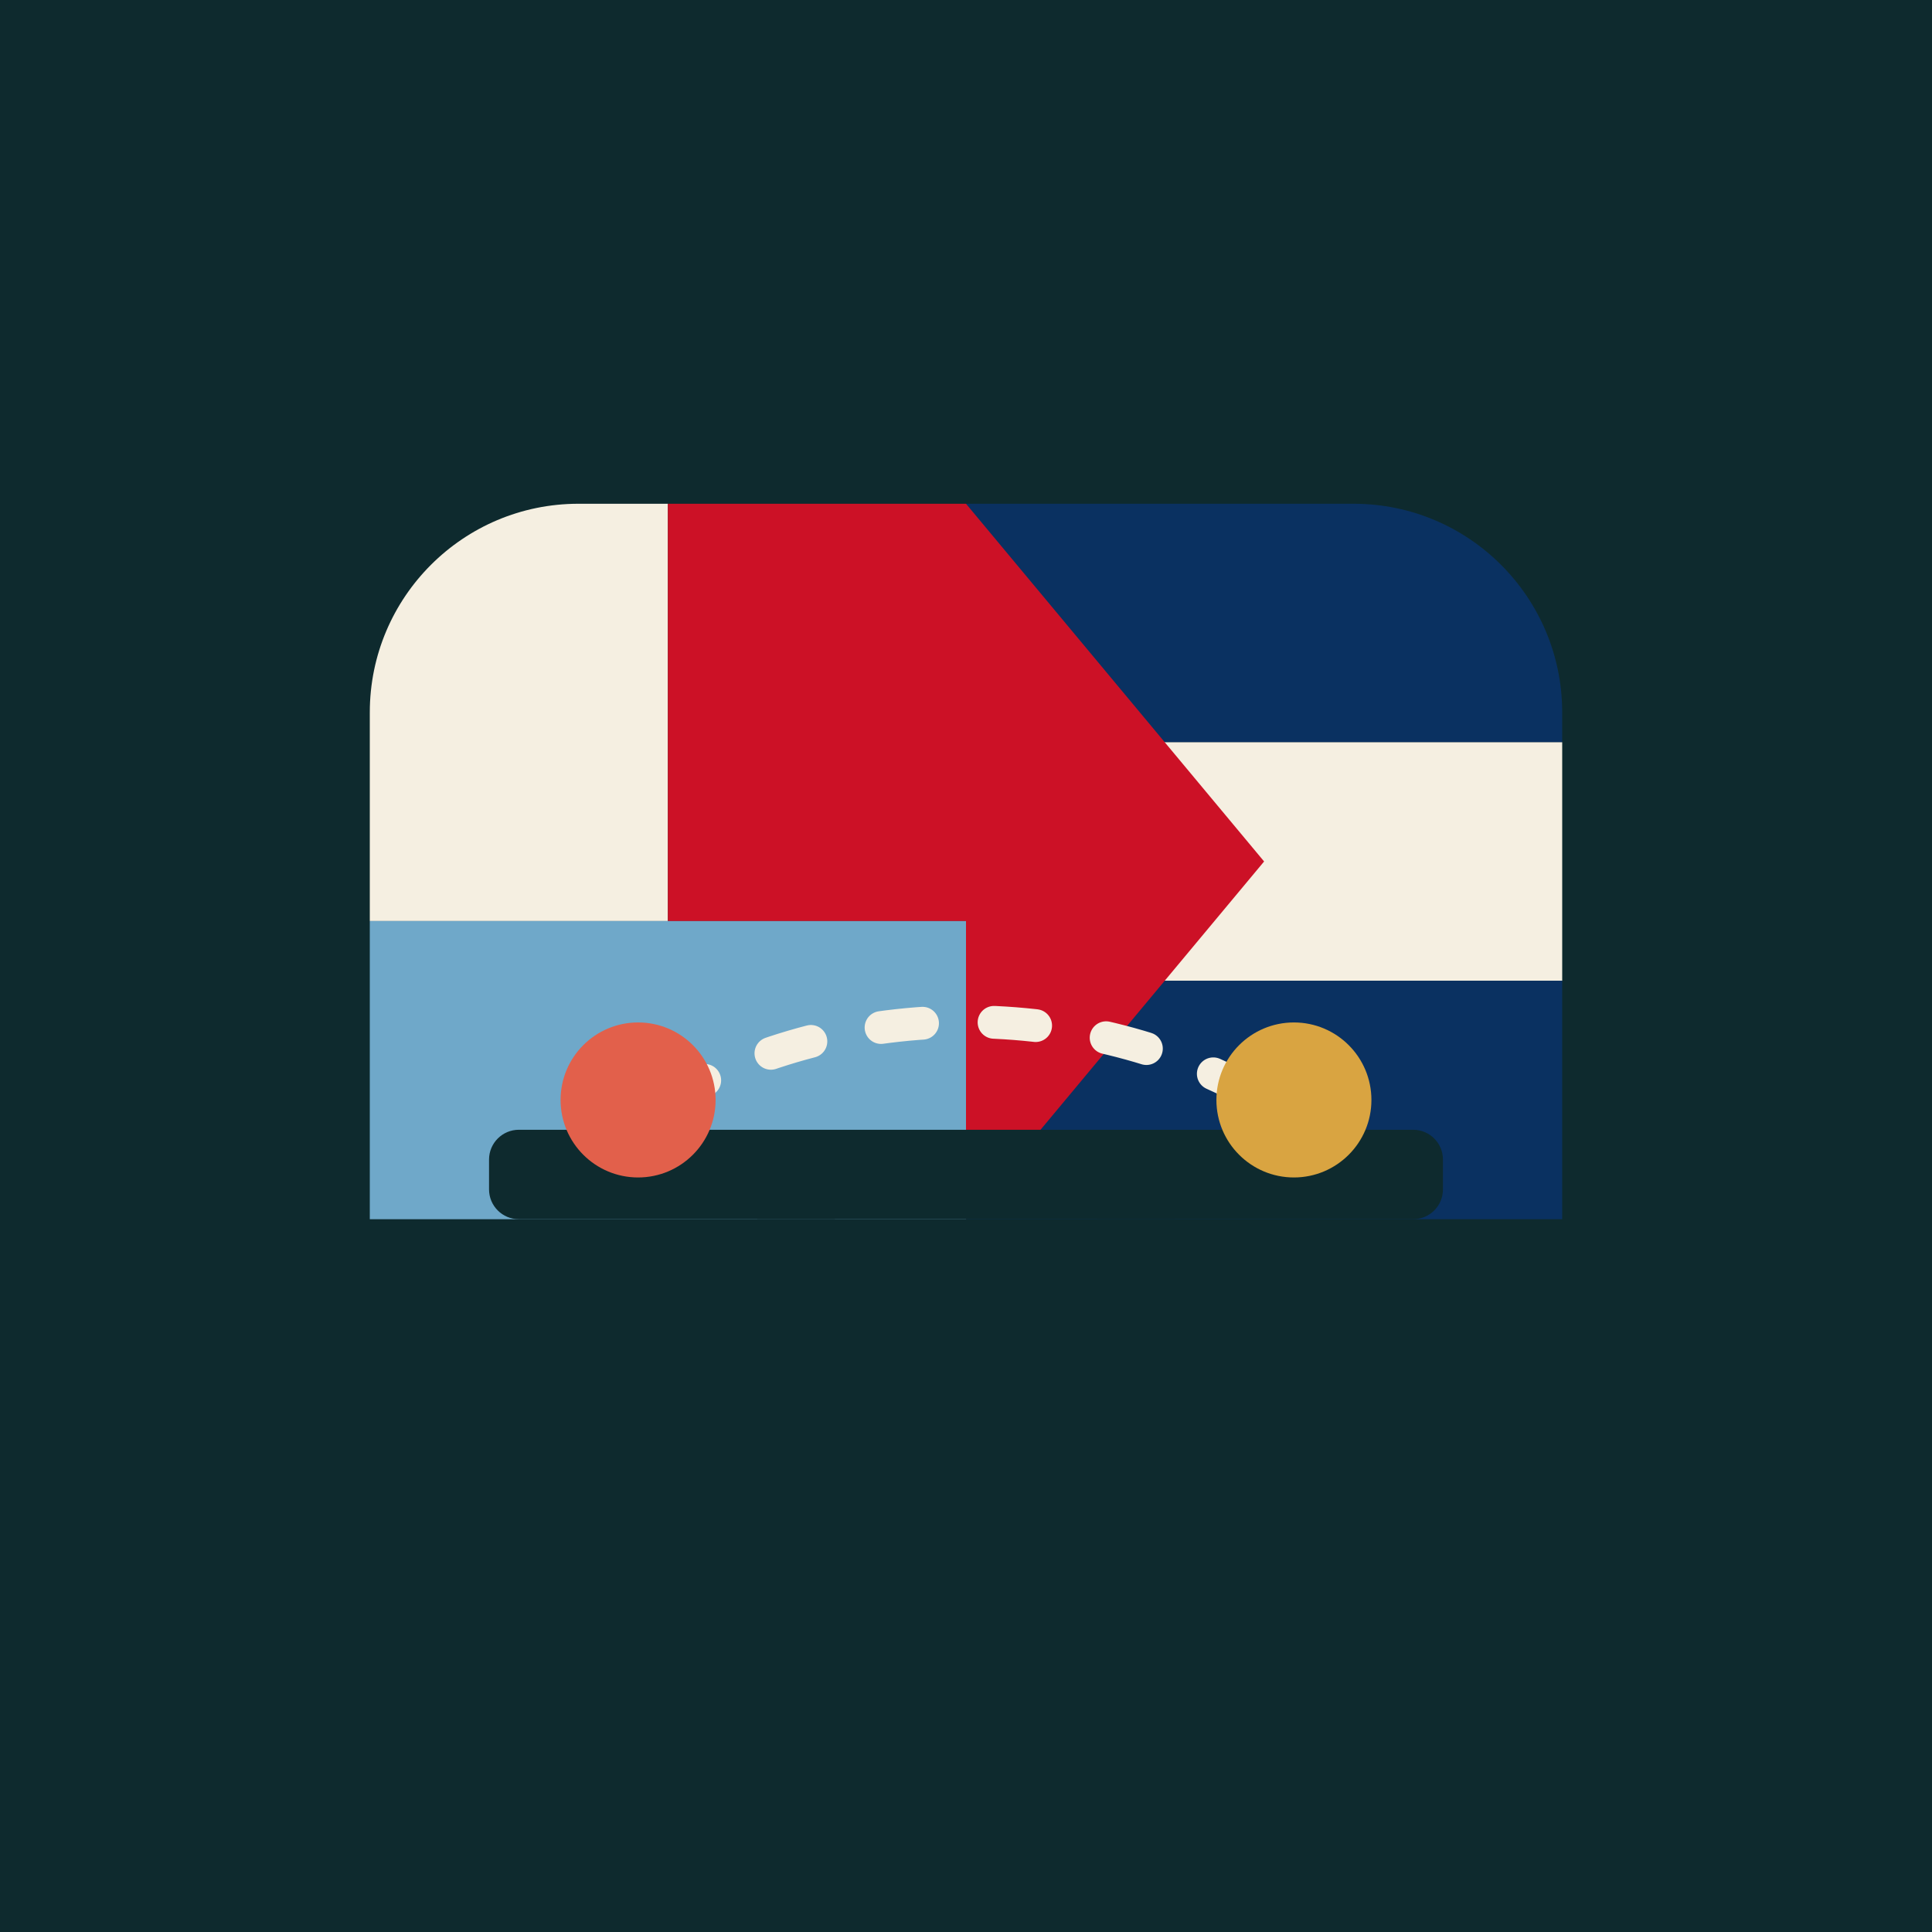
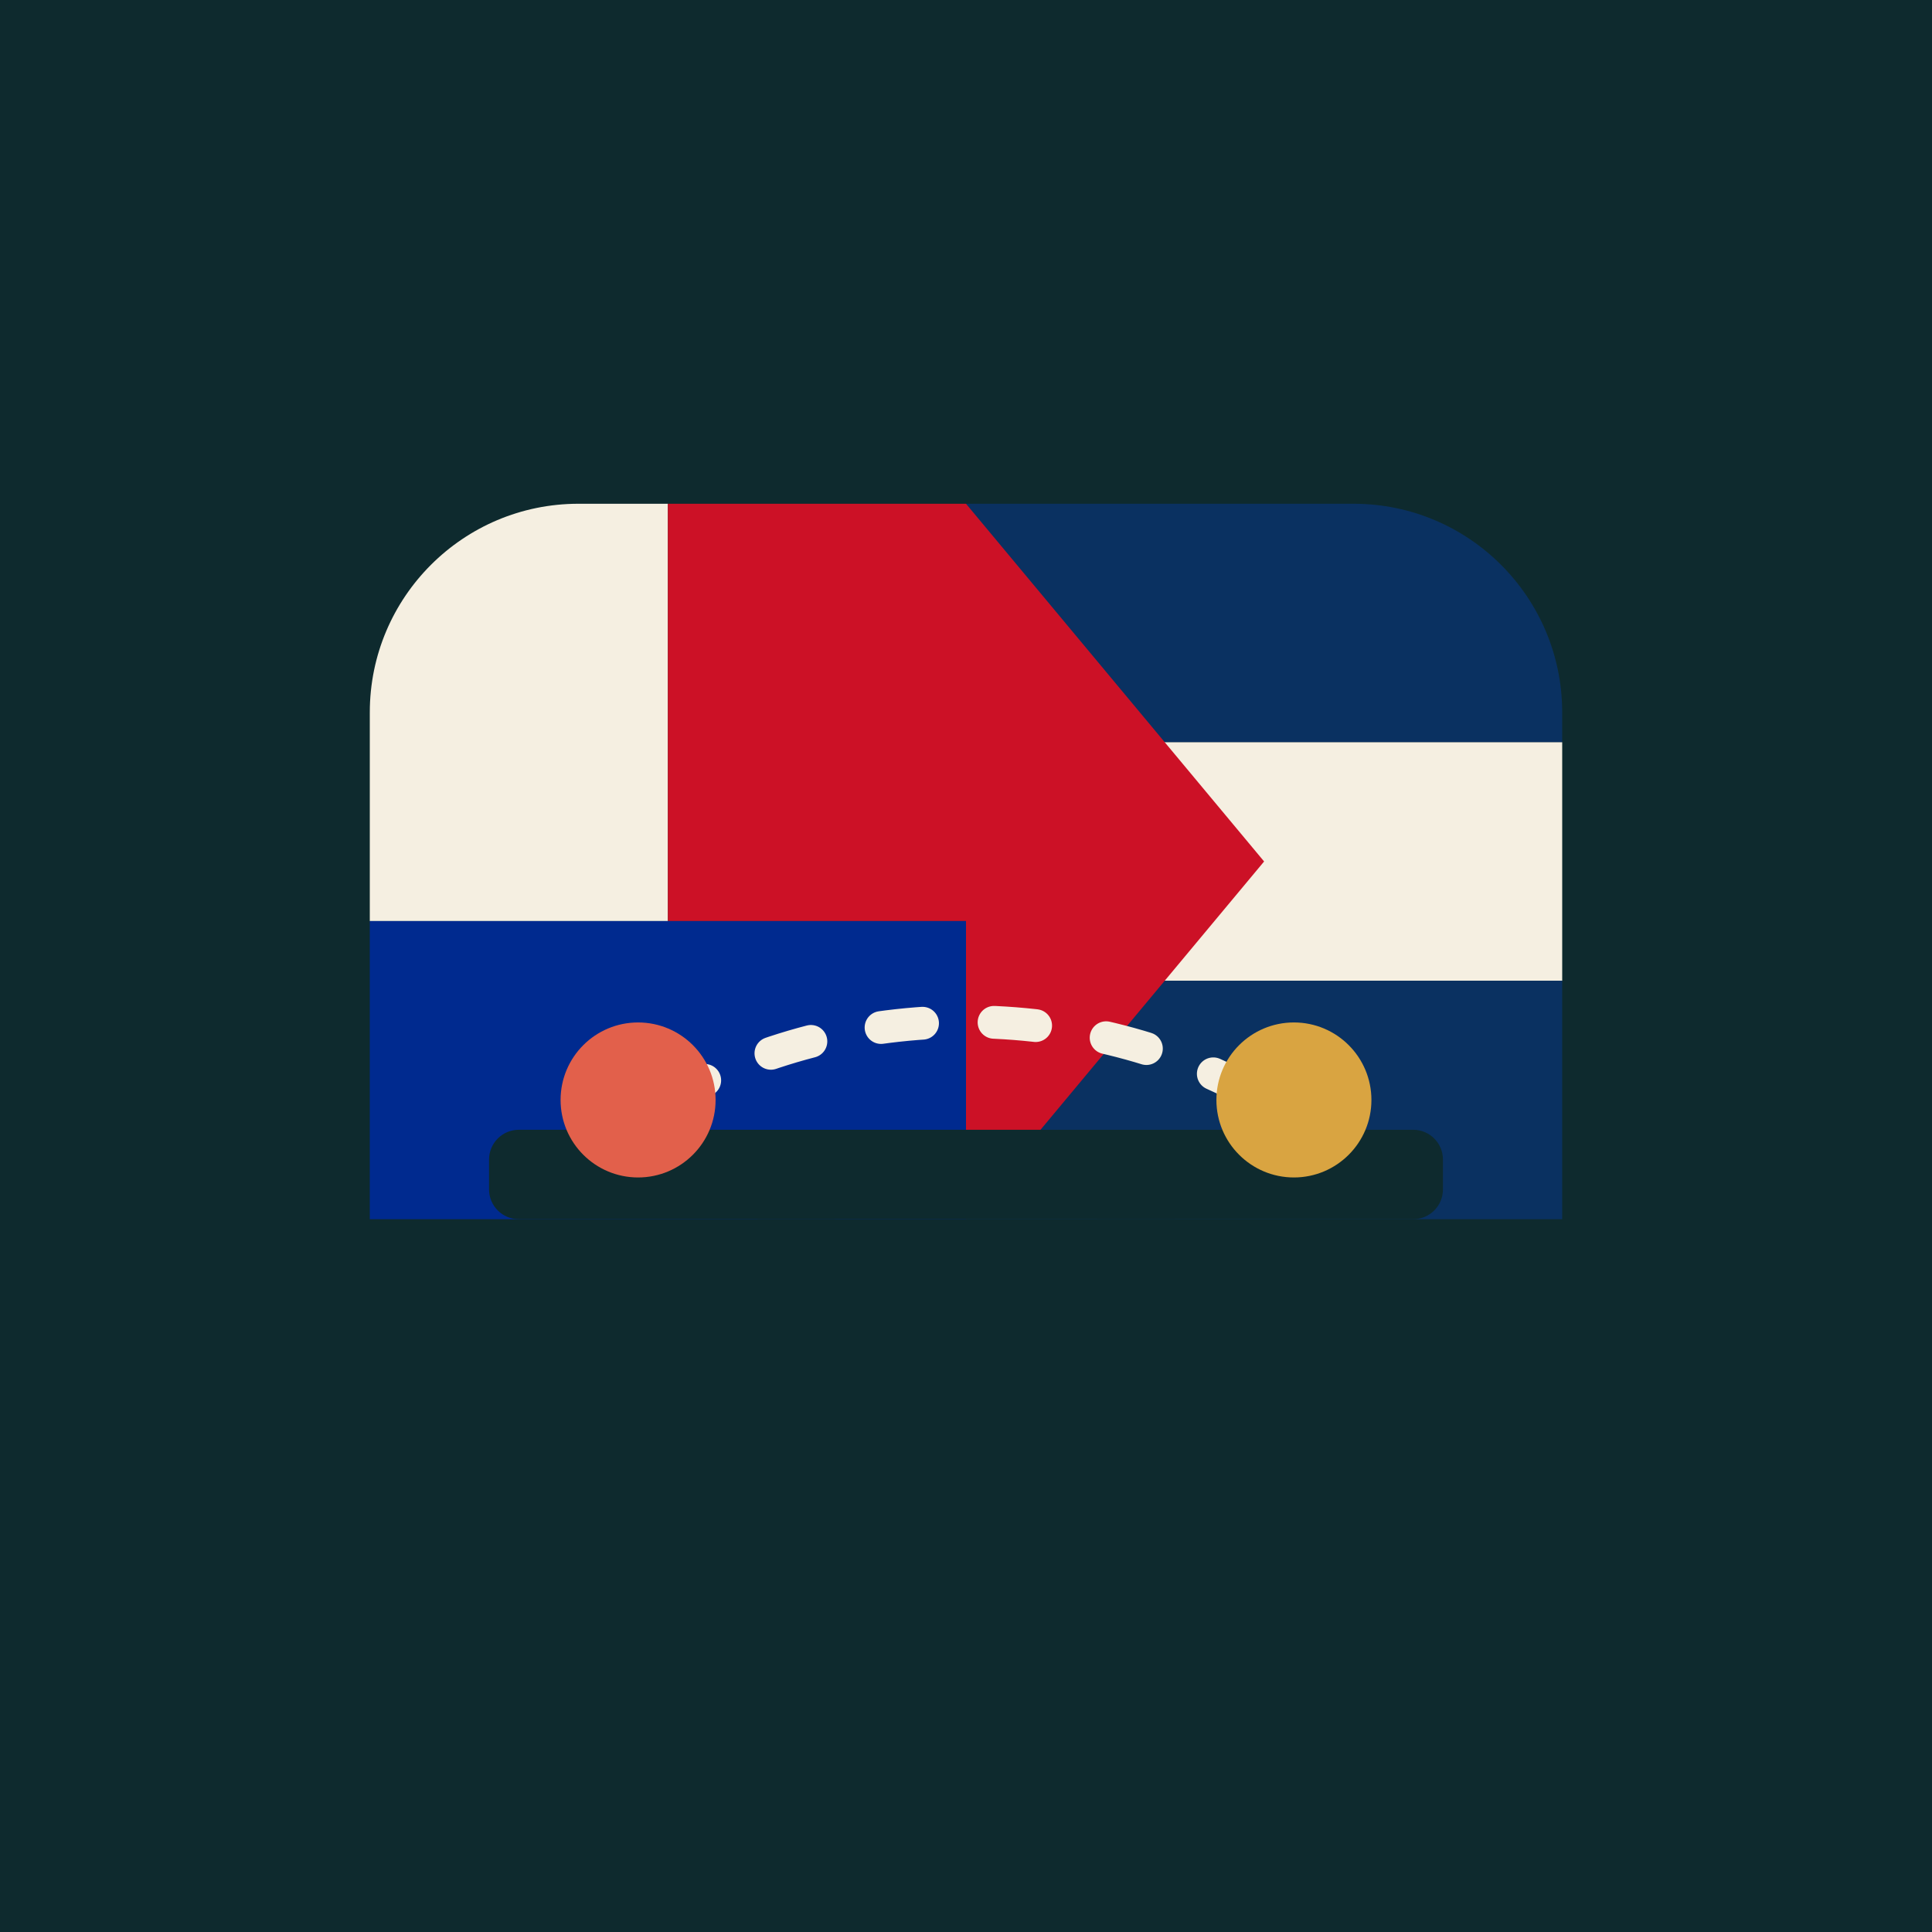
<svg xmlns="http://www.w3.org/2000/svg" viewBox="0 0 512 512" width="512" height="512" role="img" aria-label="Puentes">
  <rect width="512" height="512" fill="#0E2A2E" />
  <g transform="translate(98 133.5) scale(7.9)">
    <defs>
      <clipPath id="badgeM">
        <rect x="0" y="0" width="40" height="34" rx="7" />
      </clipPath>
    </defs>
    <g clip-path="url(#badgeM)">
      <rect x="0" y="0" width="10" height="14" fill="#F5EFE1" />
      <rect x="10" y="0" width="10" height="14" fill="#CC1126" />
-       <rect x="0" y="14" width="20" height="10" fill="#6FA8C9" />
+       <rect x="0" y="14" width="20" height="10" fill="#002A8F" />
      <rect x="20" y="0" width="20" height="8" fill="#0A3161" />
      <rect x="20" y="8" width="20" height="8" fill="#F5EFE1" />
      <rect x="20" y="16" width="20" height="8" fill="#0A3161" />
      <polygon points="20,0 20,24 30,12" fill="#CC1126" />
    </g>
    <rect x="13" y="24" width="2.6" height="7" fill="#0E2A2E" />
    <rect x="24.4" y="24" width="2.6" height="7" fill="#0E2A2E" />
    <rect x="4" y="21" width="32" height="3" rx="1" fill="#0E2A2E" />
    <path d="M10 20 C 16 16.5, 24 16.5, 30 20" stroke="#F5EFE1" stroke-width="1.1" stroke-dasharray="1.4 2.4" stroke-linecap="round" fill="none" />
    <circle cx="9" cy="20" r="2.6" fill="#E2604B" />
    <circle cx="31" cy="20" r="2.6" fill="#D9A441" />
  </g>
</svg>
